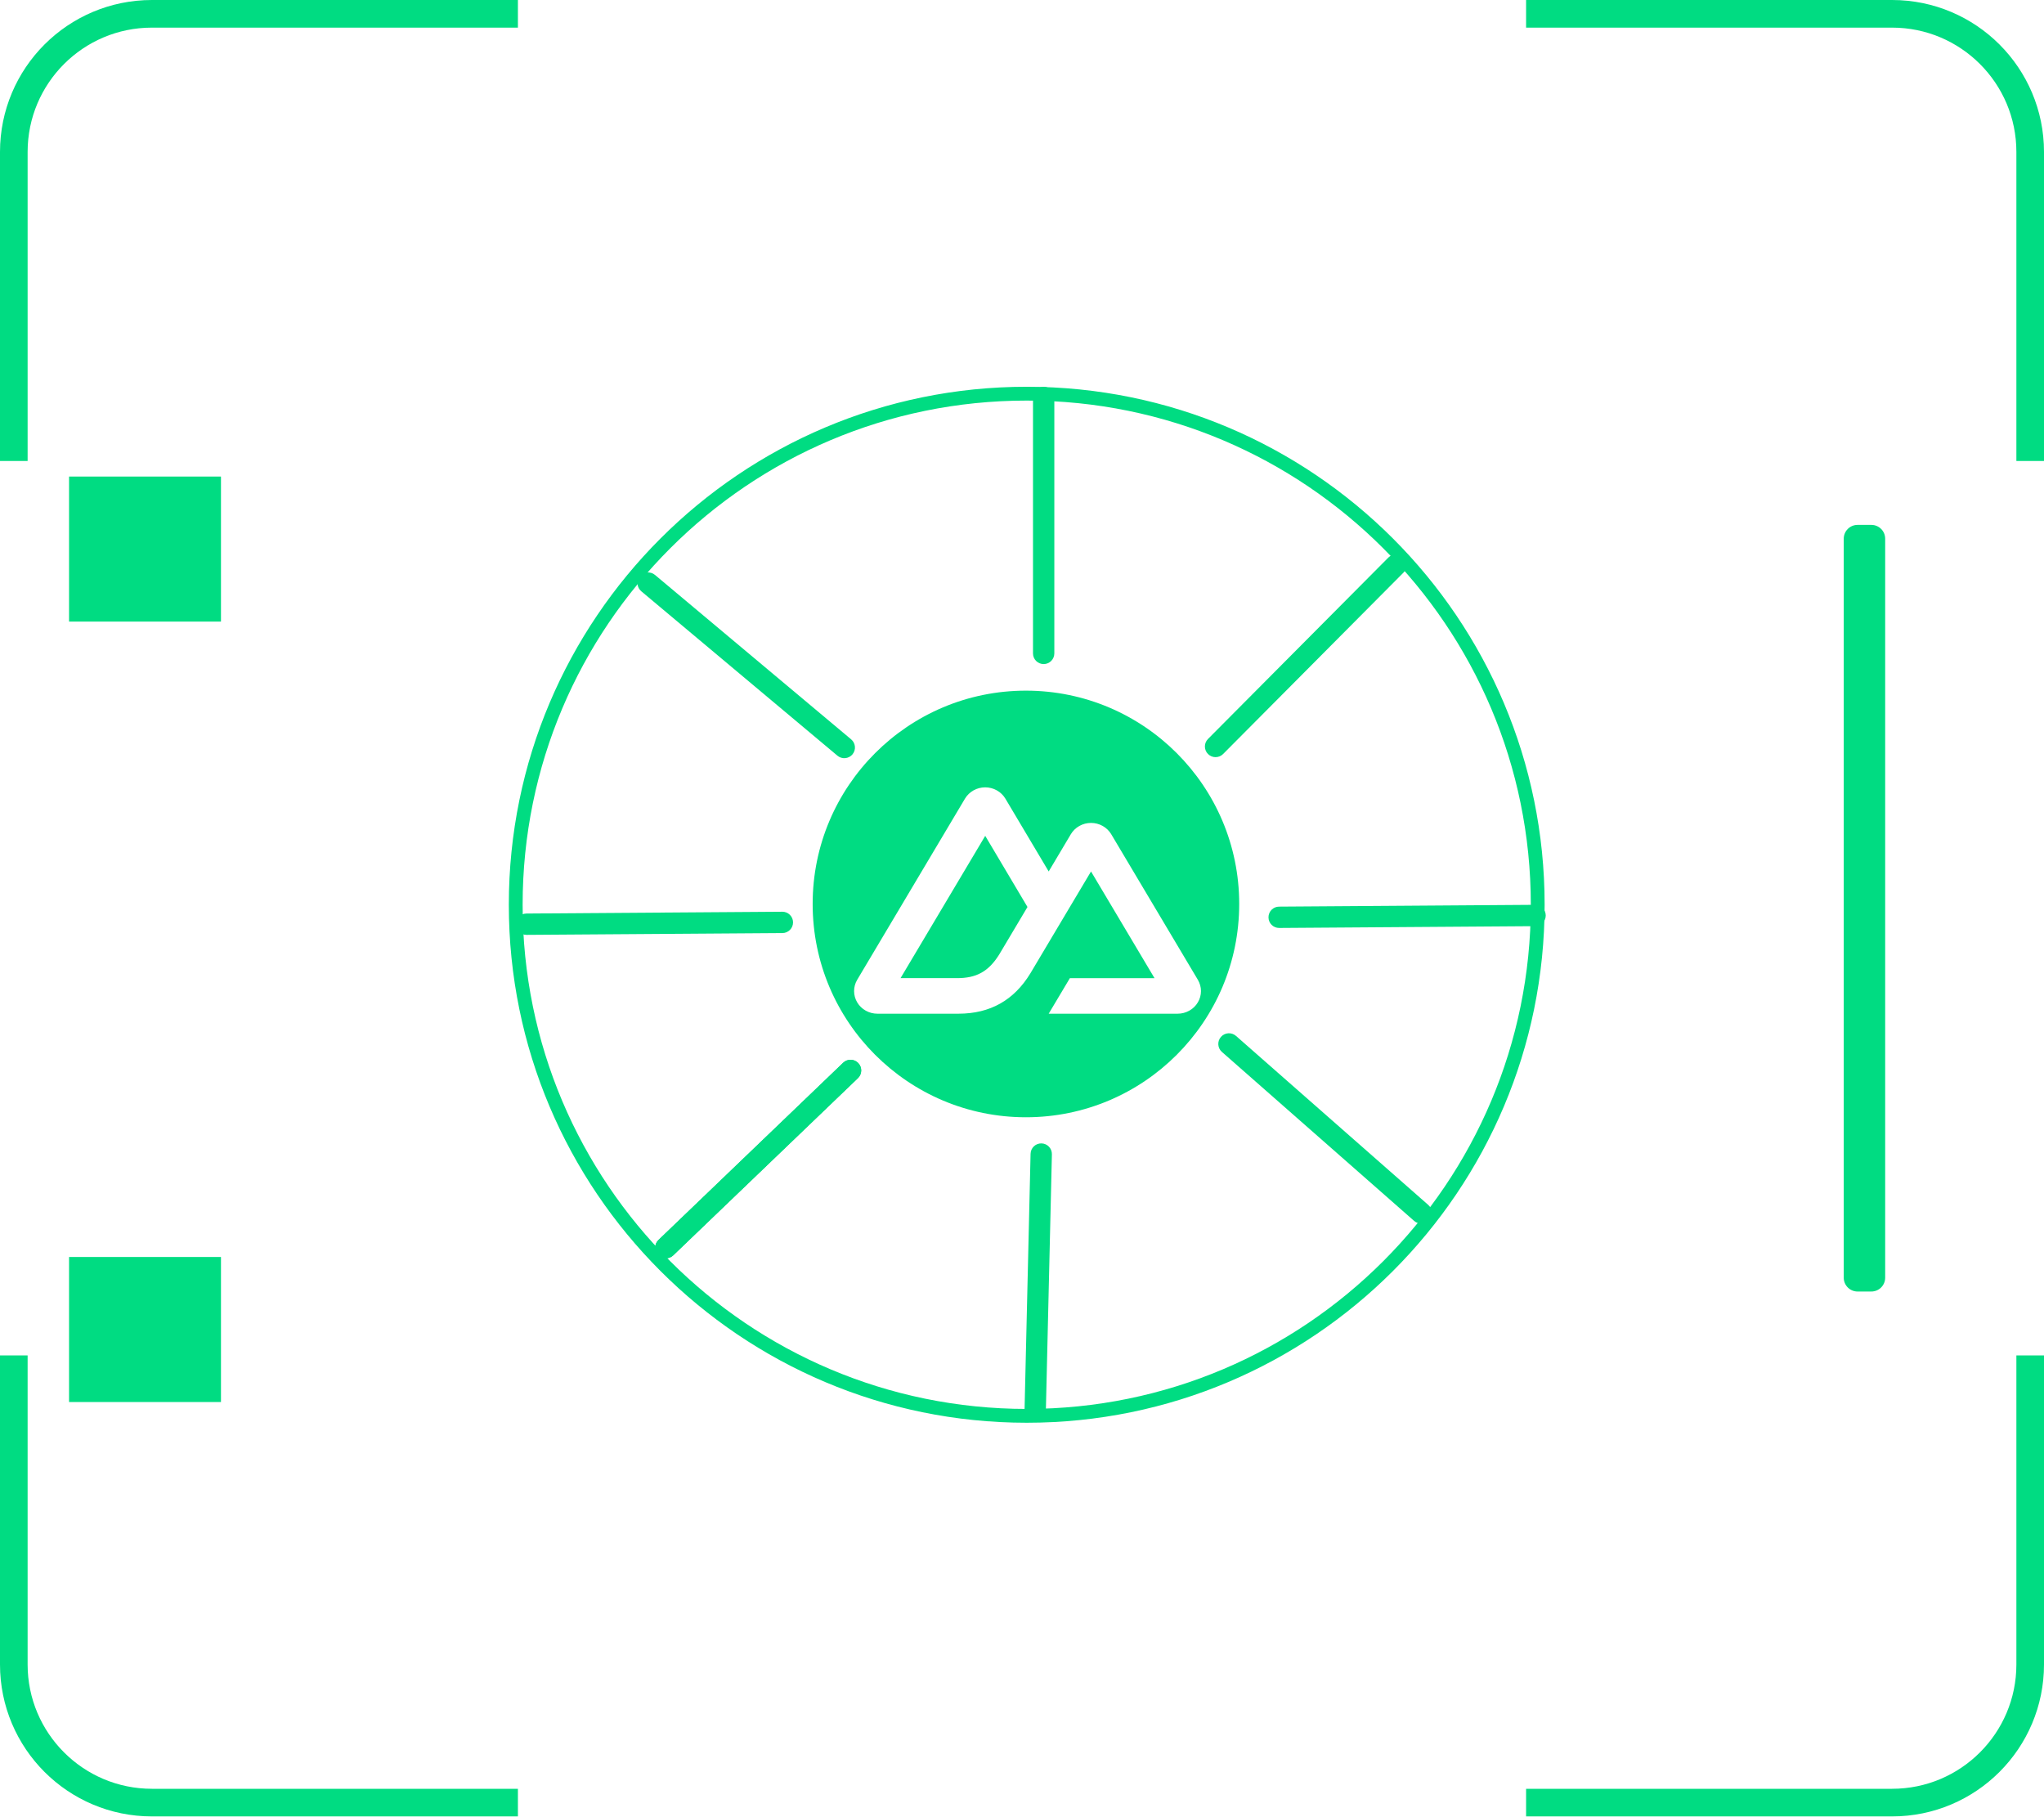
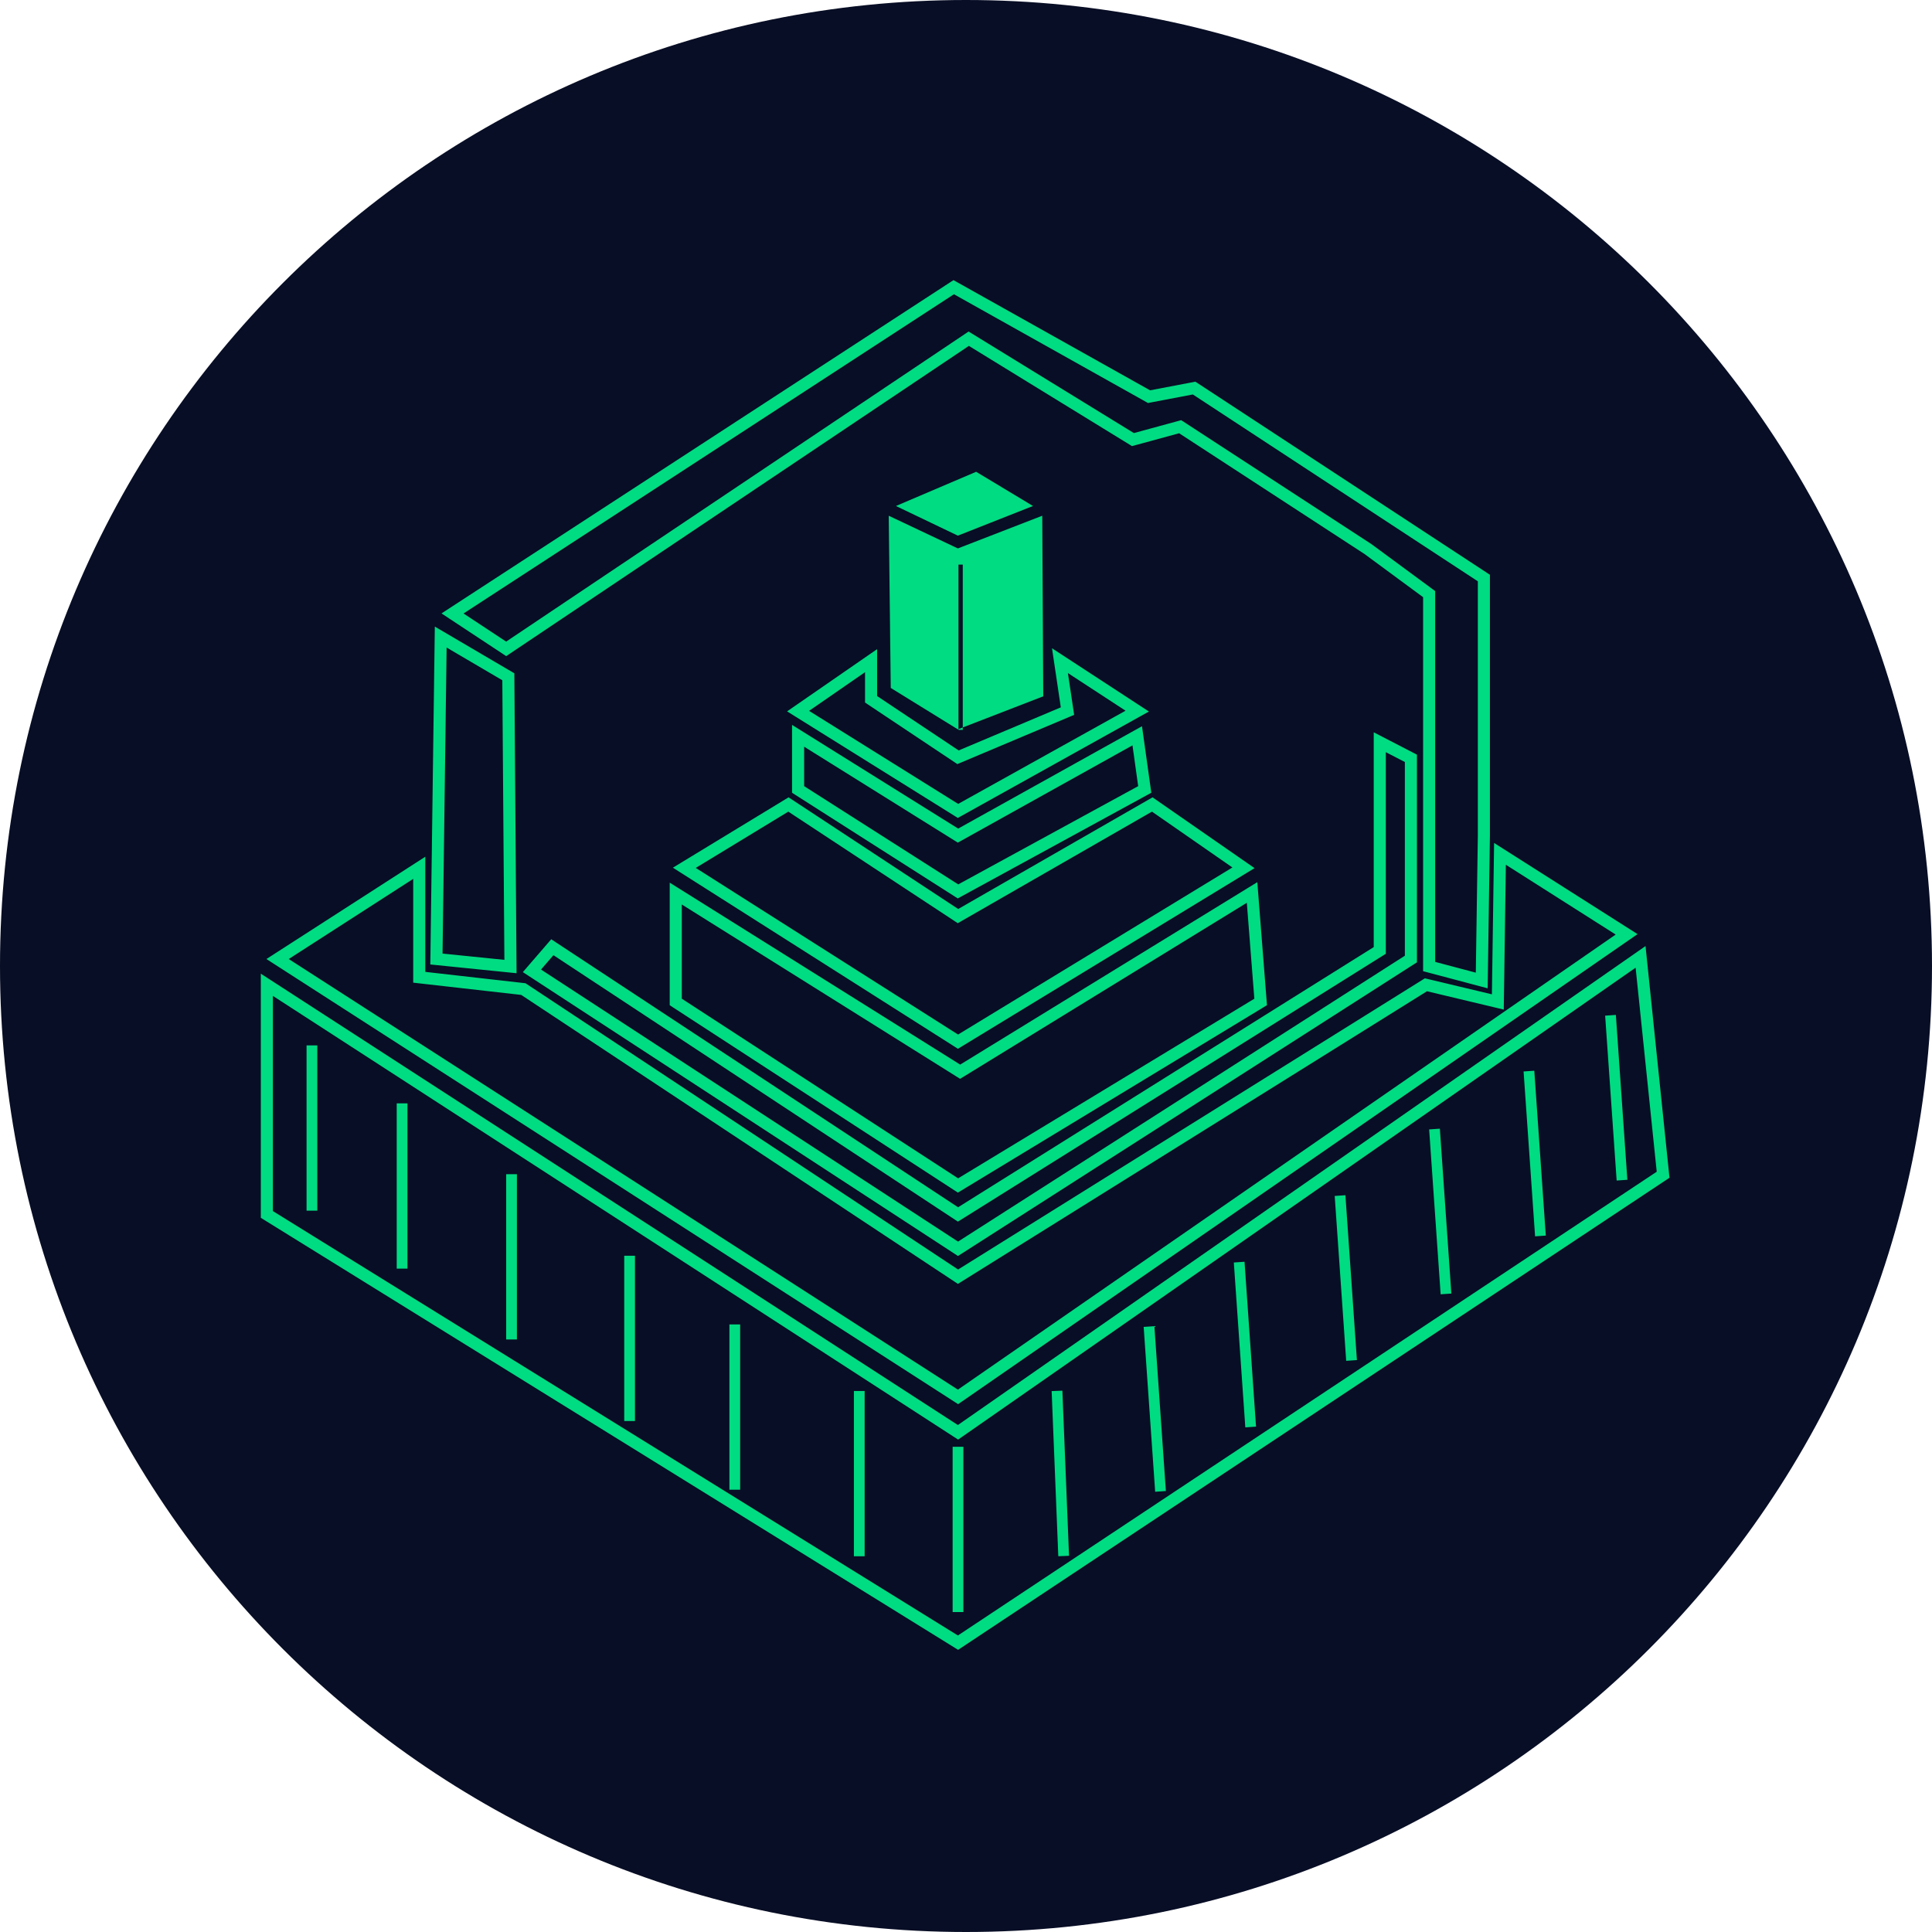
- <svg xmlns="http://www.w3.org/2000/svg" width="296" height="263" viewBox="0 0 296 263" fill="none">
-   <rect x="267" y="76" width="6" height="111" rx="2" fill="#00DC82" />
-   <rect x="10" y="69" width="22" height="21" fill="#00DC82" />
-   <rect x="10" y="182" width="22" height="21" fill="#00DC82" />
-   <path d="M75 2H22C10.954 2 2 10.954 2 22V66.75M221 2H274C285.046 2 294 10.954 294 22V66.75M2 196.25V241C2 252.046 10.954 261 22 261H75M221 261H274C285.046 261 294 252.046 294 241V196.25" stroke="#00DC82" stroke-width="4" />
-   <circle cx="148.684" cy="131" r="74" stroke="#00DC82" stroke-width="2" />
-   <path fill-rule="evenodd" clip-rule="evenodd" d="M148.569 161.77C165.626 161.77 179.454 147.943 179.454 130.885C179.454 113.828 165.626 100 148.569 100C131.511 100 117.684 113.828 117.684 130.885C117.684 147.943 131.511 161.77 148.569 161.77ZM170.537 146.775H151.865L154.931 141.631H167.193L157.996 126.18L154.931 131.324L149.21 140.935C146.853 144.796 143.428 146.775 138.783 146.775H127.062C126.469 146.775 125.886 146.623 125.372 146.335C124.859 146.048 124.432 145.634 124.136 145.136C123.84 144.638 123.684 144.072 123.684 143.497C123.684 142.922 123.84 142.357 124.137 141.859L139.742 115.638C140.039 115.14 140.466 114.727 140.979 114.439C141.493 114.151 142.076 114 142.669 114C143.262 114 143.845 114.151 144.358 114.439C144.872 114.727 145.299 115.14 145.595 115.638L151.865 126.18L155.072 120.789C155.367 120.291 155.794 119.877 156.308 119.59C156.821 119.302 157.403 119.151 157.996 119.151C158.589 119.151 159.172 119.302 159.686 119.59C160.199 119.877 160.626 120.291 160.922 120.789L173.463 141.859C173.756 142.357 173.918 142.922 173.918 143.497C173.918 144.072 173.764 144.638 173.463 145.136C173.17 145.634 172.745 146.048 172.228 146.335C171.71 146.623 171.131 146.775 170.537 146.775ZM130.412 141.624L138.593 141.626C141.353 141.626 143.131 140.713 144.696 138.208L148.793 131.324L142.674 121.024L130.412 141.624Z" fill="#00DC82" />
-   <rect x="91.684" y="84.62" width="3.089" height="40.151" rx="1.544" transform="rotate(-50.0341 91.6837 84.6196)" fill="#00DC82" />
-   <rect x="202.158" y="79.62" width="3.089" height="40.151" rx="1.544" transform="rotate(44.8406 202.158 79.6197)" fill="#00DC82" />
-   <rect x="149.593" y="56" width="3.089" height="40.151" rx="1.544" fill="#00DC82" />
-   <rect x="207.989" y="175.479" width="3.089" height="40.151" rx="1.544" transform="rotate(131.313 207.989 175.479)" fill="#00DC82" />
-   <rect x="96.381" y="182.832" width="3.089" height="40.151" rx="1.544" transform="rotate(-133.812 96.3812 182.832)" fill="#00DC82" />
-   <rect x="96.381" y="182.832" width="3.089" height="40.151" rx="1.544" transform="rotate(-133.812 96.3812 182.832)" fill="#00DC82" />
-   <rect x="74.705" y="135.371" width="3.089" height="40.151" rx="1.544" transform="rotate(-90.4032 74.7053 135.371)" fill="#00DC82" />
-   <rect x="183.705" y="134.371" width="3.089" height="40.151" rx="1.544" transform="rotate(-90.4032 183.705 134.371)" fill="#00DC82" />
-   <rect x="151.422" y="205.729" width="3.089" height="40.151" rx="1.544" transform="rotate(-178.653 151.422 205.729)" fill="#00DC82" />
+ <svg xmlns="http://www.w3.org/2000/svg" width="800" height="800" viewBox="0 0 800 800" fill="none">
+   <circle cx="400" cy="400" r="400" fill="#080E25" />
+   <path fill-rule="evenodd" clip-rule="evenodd" d="M370.994 209.521L396.628 221.797L427.736 209.521L404.206 195.356L370.994 209.521ZM368.842 284.864L396.628 302.01L396.886 301.911V302.231H398.663V301.223L431.993 288.327L431.572 213.557L396.628 227.093L368 213.557L368.842 284.864ZM398.663 301.223V233.794H396.886V301.911L398.663 301.223Z" fill="#00DC82" />
+   <path fill-rule="evenodd" clip-rule="evenodd" d="M394.816 116L396.135 116.739L476.22 161.622L493.989 158.237L494.982 158.048L495.828 158.602L615.814 237.26L616.944 238.001V239.351V306.455V346.006V346.024L616.943 346.043L616.055 406.036L616.007 409.236L612.914 408.415L591.138 402.638L589.279 402.145V400.222V247.28L565.024 229.408L488.255 179.398L469.784 184.436L468.74 184.721L467.818 184.154L401.193 143.221L210.992 270.757L209.611 271.684L208.223 270.768L186.003 256.103L182.82 254.002L186.016 251.921L393.549 116.825L394.816 116ZM395.009 121.84L191.941 254.03L209.589 265.678L399.742 138.175L401.075 137.281L402.443 138.121L469.513 179.327L488.022 174.279L489.104 173.984L490.045 174.597L567.814 225.258L567.874 225.297L567.932 225.34L593.262 244.004L594.279 244.754V246.017V398.299L611.103 402.762L611.944 346.006V345.987V306.455V240.701L493.932 163.338L476.26 166.704L475.365 166.875L474.57 166.429L395.009 121.84ZM180.05 259.459L183.758 261.637L211.755 278.08L212.978 278.798L212.989 280.217L213.878 400.203L213.898 402.991L211.125 402.709L180.462 399.598L178.184 399.367L178.215 397.078L179.992 263.759L180.05 259.459ZM184.934 268.127L183.245 394.855L208.857 397.453L207.999 281.673L184.934 268.127ZM435.615 268.435L440.274 271.476L472.271 292.363L475.738 294.626L472.12 296.64L397.907 337.969L396.618 338.687L395.366 337.906L329.152 296.577L325.924 294.563L329.054 292.399L359.273 271.513L363.194 268.803V273.57V288.23L396.958 310.739L439.26 292.906L436.435 273.938L435.615 268.435ZM442.2 278.704L444.491 294.088L444.777 296.006L442.99 296.76L397.661 315.869L396.422 316.391L395.303 315.645L359.307 291.648L358.194 290.906V289.568V278.336L335.026 294.35L396.763 332.883L466.071 294.286L442.2 278.704ZM327.975 300.17L331.799 302.556L396.763 343.104L469.688 302.493L472.874 300.718L473.38 304.331L476.491 326.55L476.73 328.263L475.213 329.091L397.888 371.309L396.592 372.016L395.346 371.222L329.131 329.005L327.975 328.268V326.897V304.677V300.17ZM468.934 308.636L397.907 348.19L396.618 348.908L395.366 348.127L332.975 309.185V325.526L396.789 366.212L471.299 325.531L468.934 308.636ZM568.837 303.236L572.486 305.123L585.373 311.789L586.725 312.488V314.009V397.111V398.48L585.572 399.217L398.038 519.204L396.677 520.074L395.324 519.192L218.899 404.093L216.504 402.53L218.373 400.366L226.817 390.589L228.251 388.928L230.084 390.135L396.725 499.906L568.837 392.172V307.344V303.236ZM573.837 311.451V393.556V394.941L572.664 395.675L398.017 504.996L396.656 505.848L395.315 504.965L229.167 395.518L224.027 401.469L396.703 514.121L581.725 395.743V315.531L573.837 311.451ZM326.529 330.16L327.85 331.03L396.779 376.401L475.88 330.951L477.252 330.163L478.551 331.065L516.325 357.284L519.481 359.475L516.2 361.473L397.991 433.465L396.662 434.274L395.35 433.44L282.029 361.448L278.635 359.292L282.07 357.202L325.177 330.982L326.529 330.16ZM477 336.074L397.936 381.503L396.601 382.27L395.316 381.424L326.423 336.077L288.104 359.384L396.718 428.385L510.318 359.201L477 336.074ZM618.675 349.051L622.451 351.451L674.889 384.78L678.07 386.802L674.97 388.946L398.113 580.48L396.74 581.43L395.337 580.527L113.591 399.214L110.325 397.112L113.59 395.009L172.251 357.236L176.104 354.754V359.338V402.433L216.992 407.07L217.589 407.138L218.09 407.469L396.73 525.681L589.123 405.656L590.01 405.102L591.027 405.345L617.766 411.731L618.61 353.524L618.675 349.051ZM623.544 358.07L622.72 414.923L622.675 418.043L619.64 417.319L590.882 410.451L398.013 530.773L396.65 531.624L395.311 530.737L215.832 411.971L173.322 407.15L171.104 406.898V404.666V363.921L119.563 397.111L396.64 575.419L669.026 386.978L623.544 358.07ZM520.627 365.291L520.947 369.363L524.502 414.692L524.622 416.226L523.306 417.025L397.986 493.016L396.644 493.83L395.327 492.974L278.452 416.983L277.314 416.244V414.887V370.003V365.487L281.142 367.885L397.592 440.831L517.146 367.428L520.627 365.291ZM516.281 373.826L398.887 445.903L397.566 446.714L396.252 445.891L282.314 374.519V413.531L396.737 487.927L519.397 413.548L516.281 373.826ZM681.376 391.748L681.812 395.965L691.144 486.177L691.3 487.681L690.04 488.518L398.073 682.274L396.737 683.16L395.374 682.316L109.183 505.002L108 504.269V502.877V407.777V403.18L111.859 405.678L396.639 590.078L677.896 394.171L681.376 391.748ZM677.275 400.697L398.119 595.141L396.741 596.101L395.331 595.188L113 412.374V501.485L396.644 677.221L686.015 485.188L677.275 400.697ZM664.66 420.564L669.093 420.255L673.854 488.526L669.421 488.835L664.66 420.564ZM126.943 432.883H131.386V501.32H126.943V432.883ZM164.272 456.881H168.716V525.317H164.272V456.881ZM214.044 486.211H209.6V554.647H214.044V486.211ZM635.319 443.363L630.886 443.672L635.647 511.943L640.08 511.634L635.319 443.363ZM591.779 467.67L596.212 467.361L600.973 535.632L596.54 535.941L591.779 467.67ZM439.905 575.842L435.465 576.021L438.221 644.402L442.661 644.223L439.905 575.842ZM552.673 495.222L557.106 494.913L561.867 563.184L557.434 563.493L552.673 495.222ZM515.333 522.465L510.9 522.775L515.66 591.046L520.094 590.736L515.333 522.465ZM473.57 549.438L478.004 549.129L482.765 617.4L478.331 617.709L473.57 549.438ZM262.927 519.985H258.483V588.421H262.927V519.985ZM302.034 548.426H306.478V616.863H302.034V548.426ZM358.028 575.978H353.584V644.415H358.028V575.978ZM394.468 599.087H398.912V667.524H394.468V599.087Z" fill="#00DC82" />
</svg>
